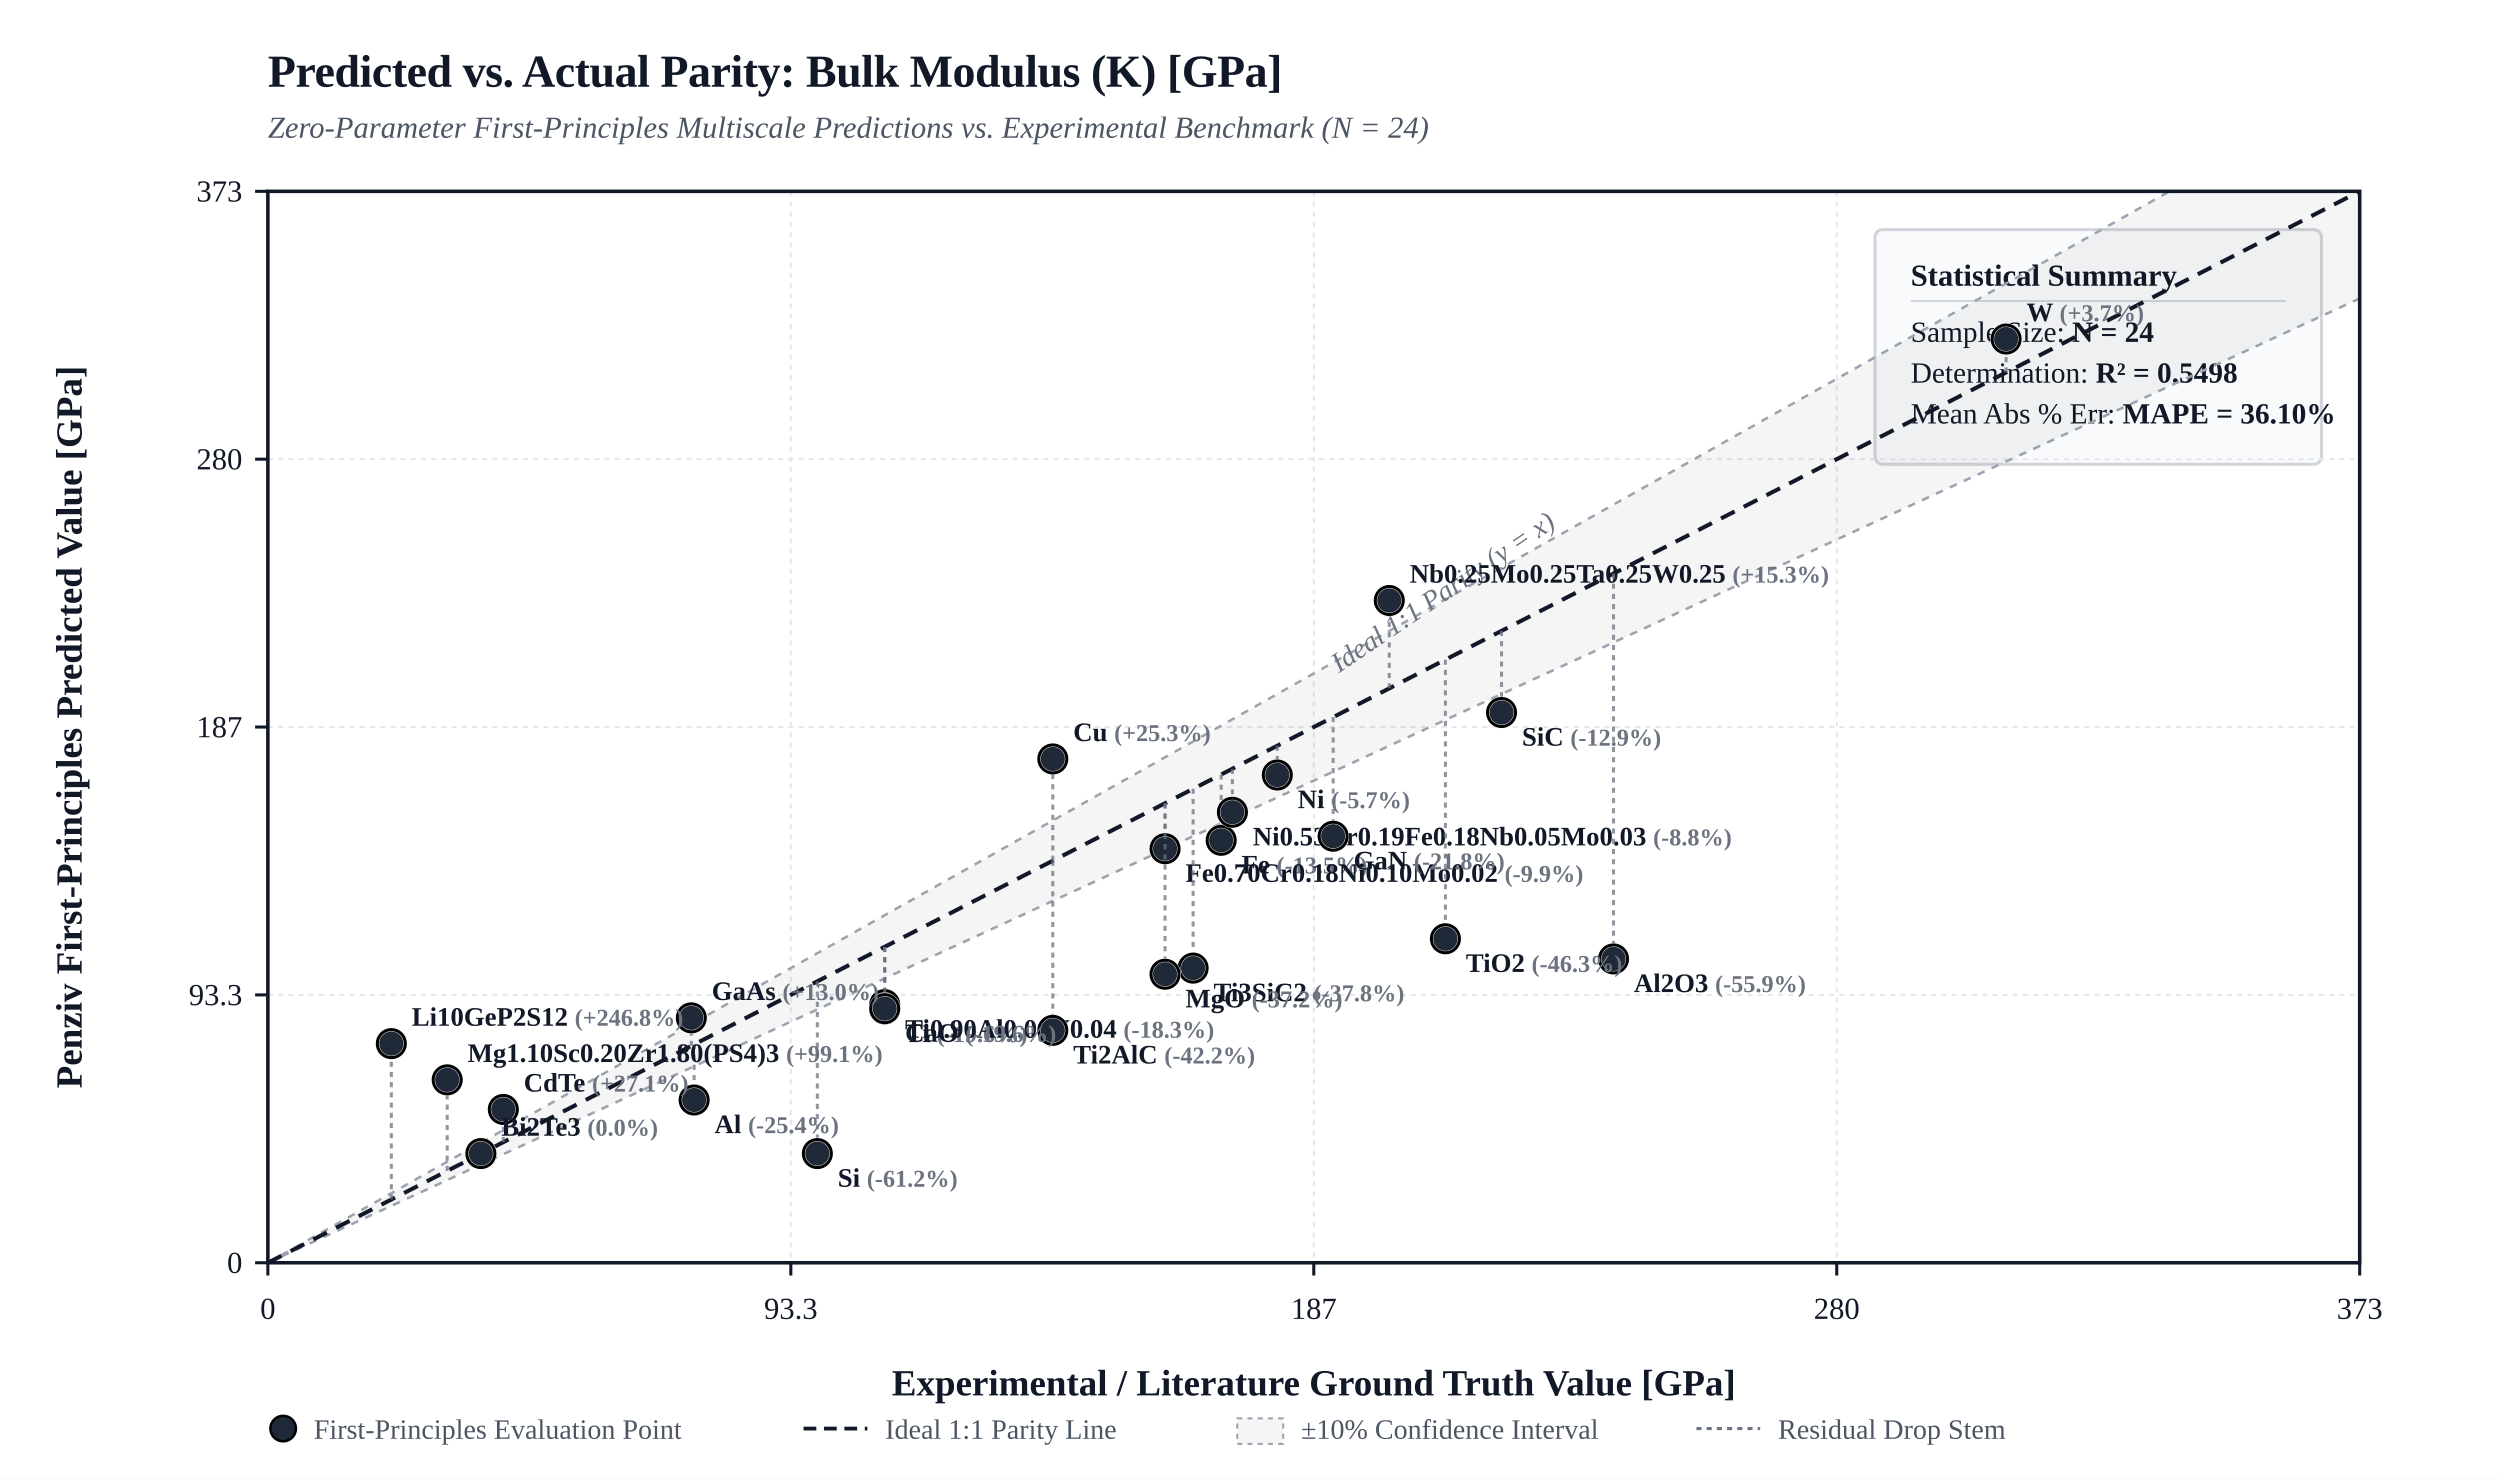
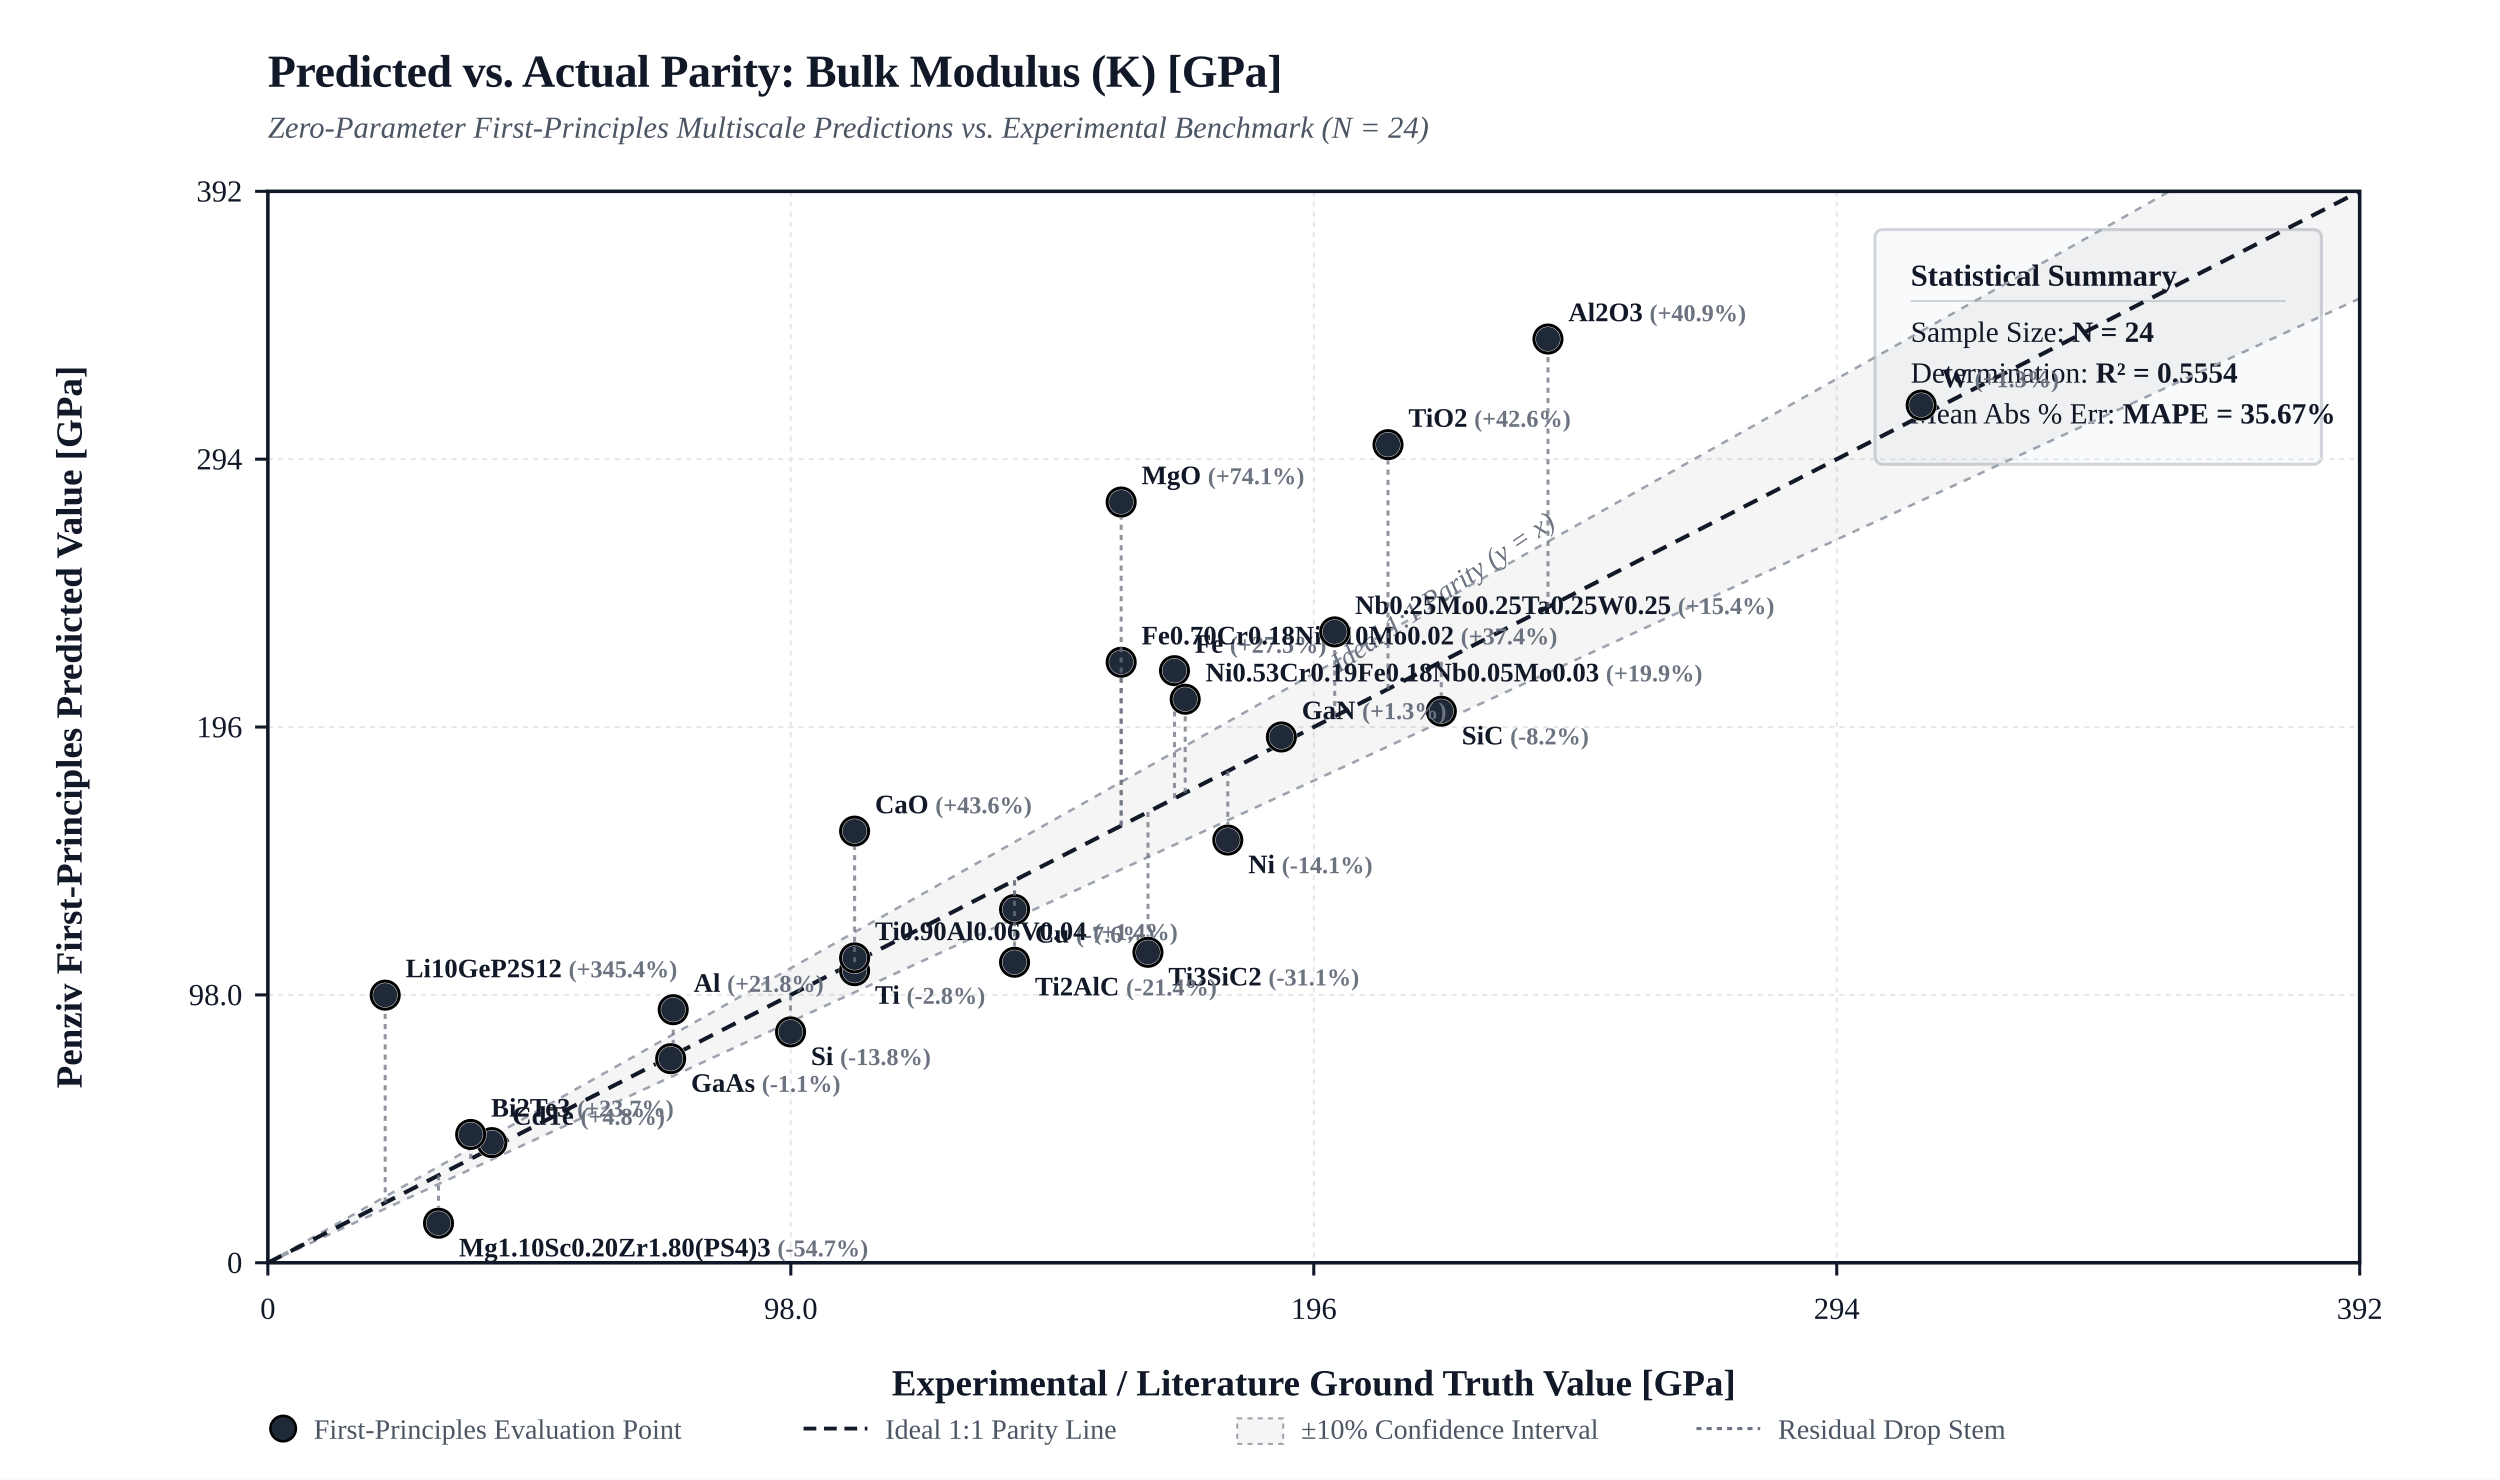
<svg xmlns="http://www.w3.org/2000/svg" viewBox="0 0 980 580" width="100%" height="auto" style="background-color: #FFFFFF; border: 1px solid #E5E7EB; border-radius: 4px; font-family: 'Times New Roman', Times, 'DejaVu Serif', 'TeX Gyre Termes', Georgia, serif;">
  <defs>
    <clipPath id="plotClip">
      <rect x="105" y="75" width="820" height="420" />
    </clipPath>
  </defs>
  <rect x="0" y="0" width="980" height="580" fill="#FFFFFF" />
  <text x="105" y="34" fill="#111827" font-size="18" font-weight="bold" letter-spacing="-0.01em">Predicted vs. Actual Parity: Bulk Modulus (K) [GPa]</text>
  <text x="105" y="54" fill="#4B5563" font-size="12" font-style="italic">Zero-Parameter First-Principles Multiscale Predictions vs. Experimental Benchmark (N = 24)</text>
  <g transform="translate(735, 90)">
    <rect width="175" height="92" rx="3" fill="#F9FAFB" stroke="#D1D5DB" stroke-width="1.2" />
    <text x="14" y="22" fill="#111827" font-size="12" font-weight="bold">Statistical Summary</text>
    <line x1="14" y1="28" x2="161" y2="28" stroke="#D1D5DB" stroke-width="0.8" />
    <text x="14" y="44" fill="#111827" font-size="11.5">Sample Size: <tspan font-weight="bold">N = 24</tspan>
    </text>
-     <text x="14" y="60" fill="#111827" font-size="11.5">Determination: <tspan font-weight="bold">R² = 0.5498</tspan>
+     <text x="14" y="60" fill="#111827" font-size="11.5">Determination: <tspan font-weight="bold">R² = 0.5554</tspan>
    </text>
-     <text x="14" y="76" fill="#111827" font-size="11.5">Mean Abs % Err: <tspan font-weight="bold">MAPE = 36.10%</tspan>
+     <text x="14" y="76" fill="#111827" font-size="11.5">Mean Abs % Err: <tspan font-weight="bold">MAPE = 35.67%</tspan>
    </text>
  </g>
  <line x1="105.0" y1="75" x2="105.0" y2="495" stroke="#E5E7EB" stroke-width="0.8" stroke-dasharray="2,2" />
  <line x1="105" y1="495.0" x2="925" y2="495.0" stroke="#E5E7EB" stroke-width="0.8" stroke-dasharray="2,2" />
  <line x1="100" y1="495.0" x2="105" y2="495.0" stroke="#111827" stroke-width="1.2" />
  <text x="95" y="499.0" fill="#111827" font-size="12" font-weight="500" text-anchor="end">0</text>
  <line x1="105.0" y1="495" x2="105.0" y2="500" stroke="#111827" stroke-width="1.2" />
  <text x="105.0" y="517.0" fill="#111827" font-size="12" font-weight="500" text-anchor="middle">0</text>
  <line x1="310.0" y1="75" x2="310.0" y2="495" stroke="#E5E7EB" stroke-width="0.8" stroke-dasharray="2,2" />
  <line x1="105" y1="390.0" x2="925" y2="390.0" stroke="#E5E7EB" stroke-width="0.8" stroke-dasharray="2,2" />
  <line x1="100" y1="390.0" x2="105" y2="390.0" stroke="#111827" stroke-width="1.2" />
-   <text x="95" y="394.0" fill="#111827" font-size="12" font-weight="500" text-anchor="end">93.3</text>
+   <text x="95" y="394.0" fill="#111827" font-size="12" font-weight="500" text-anchor="end">98.0</text>
  <line x1="310.0" y1="495" x2="310.0" y2="500" stroke="#111827" stroke-width="1.2" />
-   <text x="310.0" y="517.0" fill="#111827" font-size="12" font-weight="500" text-anchor="middle">93.3</text>
+   <text x="310.0" y="517.0" fill="#111827" font-size="12" font-weight="500" text-anchor="middle">98.0</text>
  <line x1="515.0" y1="75" x2="515.0" y2="495" stroke="#E5E7EB" stroke-width="0.8" stroke-dasharray="2,2" />
  <line x1="105" y1="285.0" x2="925" y2="285.0" stroke="#E5E7EB" stroke-width="0.8" stroke-dasharray="2,2" />
  <line x1="100" y1="285.0" x2="105" y2="285.0" stroke="#111827" stroke-width="1.2" />
-   <text x="95" y="289.0" fill="#111827" font-size="12" font-weight="500" text-anchor="end">187</text>
+   <text x="95" y="289.0" fill="#111827" font-size="12" font-weight="500" text-anchor="end">196</text>
  <line x1="515.0" y1="495" x2="515.0" y2="500" stroke="#111827" stroke-width="1.2" />
-   <text x="515.0" y="517.0" fill="#111827" font-size="12" font-weight="500" text-anchor="middle">187</text>
+   <text x="515.0" y="517.0" fill="#111827" font-size="12" font-weight="500" text-anchor="middle">196</text>
  <line x1="720.0" y1="75" x2="720.0" y2="495" stroke="#E5E7EB" stroke-width="0.8" stroke-dasharray="2,2" />
  <line x1="105" y1="180.0" x2="925" y2="180.0" stroke="#E5E7EB" stroke-width="0.8" stroke-dasharray="2,2" />
  <line x1="100" y1="180.0" x2="105" y2="180.0" stroke="#111827" stroke-width="1.2" />
-   <text x="95" y="184.0" fill="#111827" font-size="12" font-weight="500" text-anchor="end">280</text>
+   <text x="95" y="184.0" fill="#111827" font-size="12" font-weight="500" text-anchor="end">294</text>
  <line x1="720.0" y1="495" x2="720.0" y2="500" stroke="#111827" stroke-width="1.2" />
-   <text x="720.0" y="517.0" fill="#111827" font-size="12" font-weight="500" text-anchor="middle">280</text>
+   <text x="720.0" y="517.0" fill="#111827" font-size="12" font-weight="500" text-anchor="middle">294</text>
  <line x1="925.0" y1="75" x2="925.0" y2="495" stroke="#E5E7EB" stroke-width="0.8" stroke-dasharray="2,2" />
  <line x1="105" y1="75.0" x2="925" y2="75.0" stroke="#E5E7EB" stroke-width="0.8" stroke-dasharray="2,2" />
  <line x1="100" y1="75.0" x2="105" y2="75.0" stroke="#111827" stroke-width="1.2" />
-   <text x="95" y="79.0" fill="#111827" font-size="12" font-weight="500" text-anchor="end">373</text>
+   <text x="95" y="79.0" fill="#111827" font-size="12" font-weight="500" text-anchor="end">392</text>
  <line x1="925.0" y1="495" x2="925.0" y2="500" stroke="#111827" stroke-width="1.2" />
-   <text x="925.0" y="517.0" fill="#111827" font-size="12" font-weight="500" text-anchor="middle">373</text>
+   <text x="925.0" y="517.0" fill="#111827" font-size="12" font-weight="500" text-anchor="middle">392</text>
  <polygon points="105.0,495.0 925.0,33.0 925.0,117.0 105.0,495.0" fill="rgba(0, 0, 0, 0.04)" clip-path="url(#plotClip)" />
  <line x1="105.0" y1="495.0" x2="925.0" y2="33.0" stroke="#9CA3AF" stroke-width="1.0" stroke-dasharray="3,3" clip-path="url(#plotClip)" />
  <line x1="105.0" y1="495.0" x2="925.0" y2="117.0" stroke="#9CA3AF" stroke-width="1.0" stroke-dasharray="3,3" clip-path="url(#plotClip)" />
  <line x1="105.0" y1="495.0" x2="925.0" y2="75.0" stroke="#111827" stroke-width="1.6" stroke-dasharray="6,4" clip-path="url(#plotClip)" />
  <text x="535.0" y="273.0" fill="#6B7280" font-size="11" font-style="italic" transform="rotate(-34 515.0 285.0)">Ideal 1:1 Parity (y = x)</text>
  <rect x="105" y="75" width="820" height="420" fill="none" stroke="#111827" stroke-width="1.4" />
  <text x="515.0" y="547.0" fill="#111827" font-size="14.5" font-weight="bold" text-anchor="middle">Experimental / Literature Ground Truth Value [GPa]</text>
  <text x="32" y="285.0" fill="#111827" font-size="14.5" font-weight="bold" text-anchor="middle" transform="rotate(-90 32 285.0)">Penziv First-Principles Predicted Value [GPa]</text>
-   <line x1="412.7" y1="337.4" x2="412.7" y2="297.5" stroke="#6B7280" stroke-width="1.2" stroke-dasharray="2,2" opacity="0.75" clip-path="url(#plotClip)" />
-   <circle cx="412.7" cy="297.5" r="5.5" fill="#1F2937" stroke="#FFFFFF" stroke-width="1.5" />
-   <circle cx="412.7" cy="297.5" r="5.5" fill="none" stroke="#000000" stroke-width="1.2" />
-   <text x="420.7" y="290.5" fill="#111827" font-size="10.5" font-weight="600" text-anchor="start">Cu <tspan fill="#6B7280" font-size="9.5">(+25.3%)</tspan>
+   <line x1="397.7" y1="345.1" x2="397.7" y2="356.5" stroke="#6B7280" stroke-width="1.2" stroke-dasharray="2,2" opacity="0.75" clip-path="url(#plotClip)" />
+   <circle cx="397.7" cy="356.5" r="5.5" fill="#1F2937" stroke="#FFFFFF" stroke-width="1.5" />
+   <circle cx="397.7" cy="356.5" r="5.5" fill="none" stroke="#000000" stroke-width="1.2" />
+   <text x="405.7" y="369.5" fill="#111827" font-size="10.5" font-weight="600" text-anchor="start">Cu <tspan fill="#6B7280" font-size="9.5">(-7.6%)</tspan>
  </text>
-   <line x1="272.1" y1="409.4" x2="272.1" y2="431.2" stroke="#6B7280" stroke-width="1.2" stroke-dasharray="2,2" opacity="0.75" clip-path="url(#plotClip)" />
-   <circle cx="272.1" cy="431.2" r="5.5" fill="#1F2937" stroke="#FFFFFF" stroke-width="1.5" />
-   <circle cx="272.1" cy="431.2" r="5.5" fill="none" stroke="#000000" stroke-width="1.2" />
-   <text x="280.1" y="444.2" fill="#111827" font-size="10.5" font-weight="600" text-anchor="start">Al <tspan fill="#6B7280" font-size="9.5">(-25.4%)</tspan>
+   <line x1="263.9" y1="413.6" x2="263.9" y2="395.8" stroke="#6B7280" stroke-width="1.2" stroke-dasharray="2,2" opacity="0.75" clip-path="url(#plotClip)" />
+   <circle cx="263.9" cy="395.8" r="5.5" fill="#1F2937" stroke="#FFFFFF" stroke-width="1.5" />
+   <circle cx="263.9" cy="395.8" r="5.5" fill="none" stroke="#000000" stroke-width="1.2" />
+   <text x="271.9" y="388.8" fill="#111827" font-size="10.5" font-weight="600" text-anchor="start">Al <tspan fill="#6B7280" font-size="9.5">(+21.8%)</tspan>
  </text>
-   <line x1="500.7" y1="292.3" x2="500.7" y2="303.8" stroke="#6B7280" stroke-width="1.2" stroke-dasharray="2,2" opacity="0.75" clip-path="url(#plotClip)" />
-   <circle cx="500.7" cy="303.8" r="5.5" fill="#1F2937" stroke="#FFFFFF" stroke-width="1.5" />
-   <circle cx="500.7" cy="303.8" r="5.5" fill="none" stroke="#000000" stroke-width="1.2" />
-   <text x="508.7" y="316.8" fill="#111827" font-size="10.5" font-weight="600" text-anchor="start">Ni <tspan fill="#6B7280" font-size="9.5">(-5.7%)</tspan>
+   <line x1="481.3" y1="302.2" x2="481.3" y2="329.3" stroke="#6B7280" stroke-width="1.2" stroke-dasharray="2,2" opacity="0.75" clip-path="url(#plotClip)" />
+   <circle cx="481.3" cy="329.3" r="5.5" fill="#1F2937" stroke="#FFFFFF" stroke-width="1.5" />
+   <circle cx="481.3" cy="329.3" r="5.5" fill="none" stroke="#000000" stroke-width="1.2" />
+   <text x="489.3" y="342.3" fill="#111827" font-size="10.5" font-weight="600" text-anchor="start">Ni <tspan fill="#6B7280" font-size="9.5">(-14.1%)</tspan>
  </text>
-   <line x1="346.8" y1="371.2" x2="346.8" y2="395.5" stroke="#6B7280" stroke-width="1.2" stroke-dasharray="2,2" opacity="0.75" clip-path="url(#plotClip)" />
-   <circle cx="346.8" cy="395.5" r="5.5" fill="#1F2937" stroke="#FFFFFF" stroke-width="1.5" />
-   <circle cx="346.8" cy="395.5" r="5.5" fill="none" stroke="#000000" stroke-width="1.2" />
-   <text x="354.8" y="408.5" fill="#111827" font-size="10.5" font-weight="600" text-anchor="start">Ti <tspan fill="#6B7280" font-size="9.5">(-19.6%)</tspan>
+   <line x1="335.0" y1="377.2" x2="335.0" y2="380.5" stroke="#6B7280" stroke-width="1.2" stroke-dasharray="2,2" opacity="0.75" clip-path="url(#plotClip)" />
+   <circle cx="335.0" cy="380.5" r="5.5" fill="#1F2937" stroke="#FFFFFF" stroke-width="1.5" />
+   <circle cx="335.0" cy="380.5" r="5.5" fill="none" stroke="#000000" stroke-width="1.2" />
+   <text x="343.0" y="393.5" fill="#111827" font-size="10.5" font-weight="600" text-anchor="start">Ti <tspan fill="#6B7280" font-size="9.5">(-2.8%)</tspan>
  </text>
-   <line x1="786.4" y1="146.0" x2="786.4" y2="132.9" stroke="#6B7280" stroke-width="1.2" stroke-dasharray="2,2" opacity="0.75" clip-path="url(#plotClip)" />
-   <circle cx="786.4" cy="132.9" r="5.5" fill="#1F2937" stroke="#FFFFFF" stroke-width="1.5" />
-   <circle cx="786.4" cy="132.9" r="5.5" fill="none" stroke="#000000" stroke-width="1.2" />
-   <text x="794.4" y="125.9" fill="#111827" font-size="10.5" font-weight="600" text-anchor="start">W <tspan fill="#6B7280" font-size="9.5">(+3.7%)</tspan>
+   <line x1="753.1" y1="163.0" x2="753.1" y2="158.8" stroke="#6B7280" stroke-width="1.2" stroke-dasharray="2,2" opacity="0.75" clip-path="url(#plotClip)" />
+   <circle cx="753.1" cy="158.8" r="5.5" fill="#1F2937" stroke="#FFFFFF" stroke-width="1.5" />
+   <circle cx="753.1" cy="158.8" r="5.5" fill="none" stroke="#000000" stroke-width="1.2" />
+   <text x="761.1" y="151.8" fill="#111827" font-size="10.5" font-weight="600" text-anchor="start">W <tspan fill="#6B7280" font-size="9.5">(+1.3%)</tspan>
  </text>
-   <line x1="478.7" y1="303.6" x2="478.7" y2="329.4" stroke="#6B7280" stroke-width="1.2" stroke-dasharray="2,2" opacity="0.75" clip-path="url(#plotClip)" />
-   <circle cx="478.7" cy="329.4" r="5.5" fill="#1F2937" stroke="#FFFFFF" stroke-width="1.5" />
-   <circle cx="478.7" cy="329.4" r="5.5" fill="none" stroke="#000000" stroke-width="1.2" />
-   <text x="486.7" y="342.4" fill="#111827" font-size="10.5" font-weight="600" text-anchor="start">Fe <tspan fill="#6B7280" font-size="9.5">(-13.5%)</tspan>
+   <line x1="460.4" y1="312.9" x2="460.4" y2="262.9" stroke="#6B7280" stroke-width="1.2" stroke-dasharray="2,2" opacity="0.75" clip-path="url(#plotClip)" />
+   <circle cx="460.4" cy="262.9" r="5.5" fill="#1F2937" stroke="#FFFFFF" stroke-width="1.5" />
+   <circle cx="460.4" cy="262.9" r="5.5" fill="none" stroke="#000000" stroke-width="1.2" />
+   <text x="468.4" y="255.9" fill="#111827" font-size="10.5" font-weight="600" text-anchor="start">Fe <tspan fill="#6B7280" font-size="9.5">(+27.5%)</tspan>
  </text>
-   <line x1="456.7" y1="314.9" x2="456.7" y2="332.7" stroke="#6B7280" stroke-width="1.2" stroke-dasharray="2,2" opacity="0.75" clip-path="url(#plotClip)" />
-   <circle cx="456.7" cy="332.7" r="5.5" fill="#1F2937" stroke="#FFFFFF" stroke-width="1.5" />
-   <circle cx="456.7" cy="332.7" r="5.5" fill="none" stroke="#000000" stroke-width="1.2" />
-   <text x="464.7" y="345.7" fill="#111827" font-size="10.5" font-weight="600" text-anchor="start">Fe0.70Cr0.18Ni0.10Mo0.02 <tspan fill="#6B7280" font-size="9.5">(-9.9%)</tspan>
+   <line x1="439.5" y1="323.7" x2="439.5" y2="259.6" stroke="#6B7280" stroke-width="1.2" stroke-dasharray="2,2" opacity="0.75" clip-path="url(#plotClip)" />
+   <circle cx="439.5" cy="259.6" r="5.5" fill="#1F2937" stroke="#FFFFFF" stroke-width="1.5" />
+   <circle cx="439.5" cy="259.6" r="5.5" fill="none" stroke="#000000" stroke-width="1.2" />
+   <text x="447.5" y="252.6" fill="#111827" font-size="10.5" font-weight="600" text-anchor="start">Fe0.70Cr0.18Ni0.10Mo0.02 <tspan fill="#6B7280" font-size="9.5">(+37.4%)</tspan>
  </text>
-   <line x1="483.1" y1="301.4" x2="483.1" y2="318.4" stroke="#6B7280" stroke-width="1.2" stroke-dasharray="2,2" opacity="0.75" clip-path="url(#plotClip)" />
-   <circle cx="483.1" cy="318.4" r="5.5" fill="#1F2937" stroke="#FFFFFF" stroke-width="1.5" />
-   <circle cx="483.1" cy="318.4" r="5.5" fill="none" stroke="#000000" stroke-width="1.2" />
-   <text x="491.1" y="331.4" fill="#111827" font-size="10.5" font-weight="600" text-anchor="start">Ni0.53Cr0.19Fe0.18Nb0.05Mo0.03 <tspan fill="#6B7280" font-size="9.5">(-8.8%)</tspan>
+   <line x1="464.6" y1="310.8" x2="464.6" y2="274.1" stroke="#6B7280" stroke-width="1.2" stroke-dasharray="2,2" opacity="0.75" clip-path="url(#plotClip)" />
+   <circle cx="464.6" cy="274.1" r="5.5" fill="#1F2937" stroke="#FFFFFF" stroke-width="1.5" />
+   <circle cx="464.6" cy="274.1" r="5.5" fill="none" stroke="#000000" stroke-width="1.2" />
+   <text x="472.6" y="267.1" fill="#111827" font-size="10.5" font-weight="600" text-anchor="start">Ni0.53Cr0.19Fe0.18Nb0.05Mo0.03 <tspan fill="#6B7280" font-size="9.5">(+19.9%)</tspan>
  </text>
-   <line x1="346.8" y1="371.2" x2="346.8" y2="393.8" stroke="#6B7280" stroke-width="1.2" stroke-dasharray="2,2" opacity="0.75" clip-path="url(#plotClip)" />
-   <circle cx="346.8" cy="393.8" r="5.5" fill="#1F2937" stroke="#FFFFFF" stroke-width="1.5" />
-   <circle cx="346.8" cy="393.8" r="5.5" fill="none" stroke="#000000" stroke-width="1.2" />
-   <text x="354.8" y="406.8" fill="#111827" font-size="10.5" font-weight="600" text-anchor="start">Ti0.90Al0.06V0.04 <tspan fill="#6B7280" font-size="9.5">(-18.3%)</tspan>
+   <line x1="335.0" y1="377.2" x2="335.0" y2="375.5" stroke="#6B7280" stroke-width="1.2" stroke-dasharray="2,2" opacity="0.75" clip-path="url(#plotClip)" />
+   <circle cx="335.0" cy="375.5" r="5.5" fill="#1F2937" stroke="#FFFFFF" stroke-width="1.5" />
+   <circle cx="335.0" cy="375.5" r="5.5" fill="none" stroke="#000000" stroke-width="1.2" />
+   <text x="343.0" y="368.5" fill="#111827" font-size="10.5" font-weight="600" text-anchor="start">Ti0.90Al0.06V0.04 <tspan fill="#6B7280" font-size="9.5">(+1.4%)</tspan>
  </text>
-   <line x1="544.6" y1="269.8" x2="544.6" y2="235.4" stroke="#6B7280" stroke-width="1.2" stroke-dasharray="2,2" opacity="0.75" clip-path="url(#plotClip)" />
-   <circle cx="544.6" cy="235.4" r="5.5" fill="#1F2937" stroke="#FFFFFF" stroke-width="1.5" />
-   <circle cx="544.6" cy="235.4" r="5.5" fill="none" stroke="#000000" stroke-width="1.2" />
-   <text x="552.6" y="228.4" fill="#111827" font-size="10.5" font-weight="600" text-anchor="start">Nb0.25Mo0.25Ta0.25W0.25 <tspan fill="#6B7280" font-size="9.5">(+15.3%)</tspan>
+   <line x1="523.2" y1="280.8" x2="523.2" y2="247.7" stroke="#6B7280" stroke-width="1.2" stroke-dasharray="2,2" opacity="0.75" clip-path="url(#plotClip)" />
+   <circle cx="523.2" cy="247.7" r="5.5" fill="#1F2937" stroke="#FFFFFF" stroke-width="1.5" />
+   <circle cx="523.2" cy="247.7" r="5.5" fill="none" stroke="#000000" stroke-width="1.2" />
+   <text x="531.2" y="240.7" fill="#111827" font-size="10.5" font-weight="600" text-anchor="start">Nb0.25Mo0.25Ta0.25W0.25 <tspan fill="#6B7280" font-size="9.5">(+15.4%)</tspan>
  </text>
-   <line x1="467.7" y1="309.2" x2="467.7" y2="379.5" stroke="#6B7280" stroke-width="1.2" stroke-dasharray="2,2" opacity="0.75" clip-path="url(#plotClip)" />
-   <circle cx="467.7" cy="379.5" r="5.5" fill="#1F2937" stroke="#FFFFFF" stroke-width="1.5" />
-   <circle cx="467.7" cy="379.5" r="5.5" fill="none" stroke="#000000" stroke-width="1.2" />
-   <text x="475.7" y="392.5" fill="#111827" font-size="10.5" font-weight="600" text-anchor="start">Ti3SiC2 <tspan fill="#6B7280" font-size="9.5">(-37.8%)</tspan>
+   <line x1="450.0" y1="318.3" x2="450.0" y2="373.3" stroke="#6B7280" stroke-width="1.2" stroke-dasharray="2,2" opacity="0.75" clip-path="url(#plotClip)" />
+   <circle cx="450.0" cy="373.3" r="5.5" fill="#1F2937" stroke="#FFFFFF" stroke-width="1.5" />
+   <circle cx="450.0" cy="373.3" r="5.5" fill="none" stroke="#000000" stroke-width="1.2" />
+   <text x="458.0" y="386.3" fill="#111827" font-size="10.5" font-weight="600" text-anchor="start">Ti3SiC2 <tspan fill="#6B7280" font-size="9.5">(-31.1%)</tspan>
  </text>
-   <line x1="412.7" y1="337.4" x2="412.7" y2="403.9" stroke="#6B7280" stroke-width="1.2" stroke-dasharray="2,2" opacity="0.75" clip-path="url(#plotClip)" />
-   <circle cx="412.7" cy="403.9" r="5.5" fill="#1F2937" stroke="#FFFFFF" stroke-width="1.5" />
-   <circle cx="412.7" cy="403.9" r="5.5" fill="none" stroke="#000000" stroke-width="1.2" />
-   <text x="420.7" y="416.9" fill="#111827" font-size="10.5" font-weight="600" text-anchor="start">Ti2AlC <tspan fill="#6B7280" font-size="9.5">(-42.2%)</tspan>
+   <line x1="397.7" y1="345.1" x2="397.7" y2="377.2" stroke="#6B7280" stroke-width="1.2" stroke-dasharray="2,2" opacity="0.75" clip-path="url(#plotClip)" />
+   <circle cx="397.7" cy="377.2" r="5.5" fill="#1F2937" stroke="#FFFFFF" stroke-width="1.5" />
+   <circle cx="397.7" cy="377.2" r="5.5" fill="none" stroke="#000000" stroke-width="1.2" />
+   <text x="405.7" y="390.2" fill="#111827" font-size="10.5" font-weight="600" text-anchor="start">Ti2AlC <tspan fill="#6B7280" font-size="9.5">(-21.4%)</tspan>
  </text>
-   <line x1="346.8" y1="371.2" x2="346.8" y2="395.4" stroke="#6B7280" stroke-width="1.2" stroke-dasharray="2,2" opacity="0.75" clip-path="url(#plotClip)" />
-   <circle cx="346.8" cy="395.4" r="5.5" fill="#1F2937" stroke="#FFFFFF" stroke-width="1.5" />
-   <circle cx="346.8" cy="395.4" r="5.5" fill="none" stroke="#000000" stroke-width="1.2" />
-   <text x="354.8" y="408.4" fill="#111827" font-size="10.5" font-weight="600" text-anchor="start">CaO <tspan fill="#6B7280" font-size="9.5">(-19.6%)</tspan>
+   <line x1="335.0" y1="377.2" x2="335.0" y2="325.8" stroke="#6B7280" stroke-width="1.2" stroke-dasharray="2,2" opacity="0.75" clip-path="url(#plotClip)" />
+   <circle cx="335.0" cy="325.8" r="5.5" fill="#1F2937" stroke="#FFFFFF" stroke-width="1.5" />
+   <circle cx="335.0" cy="325.8" r="5.5" fill="none" stroke="#000000" stroke-width="1.2" />
+   <text x="343.0" y="318.8" fill="#111827" font-size="10.5" font-weight="600" text-anchor="start">CaO <tspan fill="#6B7280" font-size="9.5">(+43.6%)</tspan>
  </text>
-   <line x1="456.7" y1="314.9" x2="456.7" y2="381.9" stroke="#6B7280" stroke-width="1.2" stroke-dasharray="2,2" opacity="0.75" clip-path="url(#plotClip)" />
-   <circle cx="456.7" cy="381.9" r="5.5" fill="#1F2937" stroke="#FFFFFF" stroke-width="1.5" />
-   <circle cx="456.7" cy="381.9" r="5.5" fill="none" stroke="#000000" stroke-width="1.2" />
-   <text x="464.7" y="394.9" fill="#111827" font-size="10.5" font-weight="600" text-anchor="start">MgO <tspan fill="#6B7280" font-size="9.5">(-37.2%)</tspan>
+   <line x1="439.5" y1="323.7" x2="439.5" y2="196.8" stroke="#6B7280" stroke-width="1.2" stroke-dasharray="2,2" opacity="0.75" clip-path="url(#plotClip)" />
+   <circle cx="439.5" cy="196.8" r="5.5" fill="#1F2937" stroke="#FFFFFF" stroke-width="1.5" />
+   <circle cx="439.5" cy="196.8" r="5.5" fill="none" stroke="#000000" stroke-width="1.2" />
+   <text x="447.5" y="189.8" fill="#111827" font-size="10.5" font-weight="600" text-anchor="start">MgO <tspan fill="#6B7280" font-size="9.5">(+74.1%)</tspan>
  </text>
-   <line x1="632.5" y1="224.8" x2="632.5" y2="375.9" stroke="#6B7280" stroke-width="1.2" stroke-dasharray="2,2" opacity="0.75" clip-path="url(#plotClip)" />
-   <circle cx="632.5" cy="375.9" r="5.5" fill="#1F2937" stroke="#FFFFFF" stroke-width="1.5" />
-   <circle cx="632.5" cy="375.9" r="5.5" fill="none" stroke="#000000" stroke-width="1.2" />
-   <text x="640.5" y="388.9" fill="#111827" font-size="10.5" font-weight="600" text-anchor="start">Al2O3 <tspan fill="#6B7280" font-size="9.5">(-55.9%)</tspan>
+   <line x1="606.8" y1="238.0" x2="606.8" y2="132.9" stroke="#6B7280" stroke-width="1.2" stroke-dasharray="2,2" opacity="0.75" clip-path="url(#plotClip)" />
+   <circle cx="606.8" cy="132.9" r="5.5" fill="#1F2937" stroke="#FFFFFF" stroke-width="1.5" />
+   <circle cx="606.8" cy="132.9" r="5.5" fill="none" stroke="#000000" stroke-width="1.2" />
+   <text x="614.8" y="125.9" fill="#111827" font-size="10.5" font-weight="600" text-anchor="start">Al2O3 <tspan fill="#6B7280" font-size="9.5">(+40.9%)</tspan>
  </text>
-   <line x1="566.6" y1="258.6" x2="566.6" y2="368.0" stroke="#6B7280" stroke-width="1.2" stroke-dasharray="2,2" opacity="0.75" clip-path="url(#plotClip)" />
-   <circle cx="566.6" cy="368.0" r="5.5" fill="#1F2937" stroke="#FFFFFF" stroke-width="1.5" />
-   <circle cx="566.6" cy="368.0" r="5.5" fill="none" stroke="#000000" stroke-width="1.2" />
-   <text x="574.6" y="381.0" fill="#111827" font-size="10.5" font-weight="600" text-anchor="start">TiO2 <tspan fill="#6B7280" font-size="9.5">(-46.3%)</tspan>
+   <line x1="544.1" y1="270.1" x2="544.1" y2="174.3" stroke="#6B7280" stroke-width="1.2" stroke-dasharray="2,2" opacity="0.75" clip-path="url(#plotClip)" />
+   <circle cx="544.1" cy="174.3" r="5.5" fill="#1F2937" stroke="#FFFFFF" stroke-width="1.5" />
+   <circle cx="544.1" cy="174.3" r="5.5" fill="none" stroke="#000000" stroke-width="1.2" />
+   <text x="552.1" y="167.3" fill="#111827" font-size="10.5" font-weight="600" text-anchor="start">TiO2 <tspan fill="#6B7280" font-size="9.5">(+42.6%)</tspan>
  </text>
-   <line x1="588.6" y1="247.3" x2="588.6" y2="279.3" stroke="#6B7280" stroke-width="1.2" stroke-dasharray="2,2" opacity="0.75" clip-path="url(#plotClip)" />
-   <circle cx="588.6" cy="279.3" r="5.5" fill="#1F2937" stroke="#FFFFFF" stroke-width="1.5" />
-   <circle cx="588.6" cy="279.3" r="5.5" fill="none" stroke="#000000" stroke-width="1.2" />
-   <text x="596.6" y="292.3" fill="#111827" font-size="10.5" font-weight="600" text-anchor="start">SiC <tspan fill="#6B7280" font-size="9.5">(-12.9%)</tspan>
+   <line x1="565.0" y1="259.4" x2="565.0" y2="278.8" stroke="#6B7280" stroke-width="1.2" stroke-dasharray="2,2" opacity="0.75" clip-path="url(#plotClip)" />
+   <circle cx="565.0" cy="278.8" r="5.5" fill="#1F2937" stroke="#FFFFFF" stroke-width="1.5" />
+   <circle cx="565.0" cy="278.8" r="5.5" fill="none" stroke="#000000" stroke-width="1.2" />
+   <text x="573.0" y="291.8" fill="#111827" font-size="10.5" font-weight="600" text-anchor="start">SiC <tspan fill="#6B7280" font-size="9.5">(-8.2%)</tspan>
  </text>
-   <line x1="522.6" y1="281.1" x2="522.6" y2="327.8" stroke="#6B7280" stroke-width="1.2" stroke-dasharray="2,2" opacity="0.75" clip-path="url(#plotClip)" />
-   <circle cx="522.6" cy="327.8" r="5.5" fill="#1F2937" stroke="#FFFFFF" stroke-width="1.5" />
-   <circle cx="522.6" cy="327.8" r="5.5" fill="none" stroke="#000000" stroke-width="1.2" />
-   <text x="530.6" y="340.8" fill="#111827" font-size="10.5" font-weight="600" text-anchor="start">GaN <tspan fill="#6B7280" font-size="9.5">(-21.8%)</tspan>
+   <line x1="502.3" y1="291.5" x2="502.3" y2="288.9" stroke="#6B7280" stroke-width="1.2" stroke-dasharray="2,2" opacity="0.75" clip-path="url(#plotClip)" />
+   <circle cx="502.3" cy="288.9" r="5.5" fill="#1F2937" stroke="#FFFFFF" stroke-width="1.5" />
+   <circle cx="502.3" cy="288.9" r="5.5" fill="none" stroke="#000000" stroke-width="1.2" />
+   <text x="510.3" y="281.9" fill="#111827" font-size="10.5" font-weight="600" text-anchor="start">GaN <tspan fill="#6B7280" font-size="9.5">(+1.3%)</tspan>
  </text>
-   <line x1="320.4" y1="384.7" x2="320.4" y2="452.2" stroke="#6B7280" stroke-width="1.2" stroke-dasharray="2,2" opacity="0.75" clip-path="url(#plotClip)" />
-   <circle cx="320.4" cy="452.2" r="5.5" fill="#1F2937" stroke="#FFFFFF" stroke-width="1.5" />
-   <circle cx="320.4" cy="452.2" r="5.5" fill="none" stroke="#000000" stroke-width="1.2" />
-   <text x="328.4" y="465.2" fill="#111827" font-size="10.5" font-weight="600" text-anchor="start">Si <tspan fill="#6B7280" font-size="9.5">(-61.2%)</tspan>
+   <line x1="309.9" y1="390.1" x2="309.9" y2="404.5" stroke="#6B7280" stroke-width="1.2" stroke-dasharray="2,2" opacity="0.75" clip-path="url(#plotClip)" />
+   <circle cx="309.9" cy="404.5" r="5.5" fill="#1F2937" stroke="#FFFFFF" stroke-width="1.5" />
+   <circle cx="309.9" cy="404.5" r="5.5" fill="none" stroke="#000000" stroke-width="1.2" />
+   <text x="317.9" y="417.5" fill="#111827" font-size="10.5" font-weight="600" text-anchor="start">Si <tspan fill="#6B7280" font-size="9.5">(-13.8%)</tspan>
  </text>
-   <line x1="271.0" y1="410.0" x2="271.0" y2="399.0" stroke="#6B7280" stroke-width="1.2" stroke-dasharray="2,2" opacity="0.75" clip-path="url(#plotClip)" />
-   <circle cx="271.0" cy="399.0" r="5.5" fill="#1F2937" stroke="#FFFFFF" stroke-width="1.5" />
-   <circle cx="271.0" cy="399.0" r="5.5" fill="none" stroke="#000000" stroke-width="1.2" />
-   <text x="279.0" y="392.0" fill="#111827" font-size="10.5" font-weight="600" text-anchor="start">GaAs <tspan fill="#6B7280" font-size="9.5">(+13.0%)</tspan>
+   <line x1="262.9" y1="414.1" x2="262.9" y2="415.0" stroke="#6B7280" stroke-width="1.2" stroke-dasharray="2,2" opacity="0.75" clip-path="url(#plotClip)" />
+   <circle cx="262.9" cy="415.0" r="5.5" fill="#1F2937" stroke="#FFFFFF" stroke-width="1.5" />
+   <circle cx="262.9" cy="415.0" r="5.5" fill="none" stroke="#000000" stroke-width="1.2" />
+   <text x="270.9" y="428.0" fill="#111827" font-size="10.5" font-weight="600" text-anchor="start">GaAs <tspan fill="#6B7280" font-size="9.5">(-1.1%)</tspan>
  </text>
-   <line x1="197.3" y1="447.7" x2="197.3" y2="434.9" stroke="#6B7280" stroke-width="1.2" stroke-dasharray="2,2" opacity="0.75" clip-path="url(#plotClip)" />
-   <circle cx="197.3" cy="434.9" r="5.5" fill="#1F2937" stroke="#FFFFFF" stroke-width="1.5" />
-   <circle cx="197.3" cy="434.9" r="5.5" fill="none" stroke="#000000" stroke-width="1.2" />
-   <text x="205.3" y="427.9" fill="#111827" font-size="10.5" font-weight="600" text-anchor="start">CdTe <tspan fill="#6B7280" font-size="9.5">(+27.1%)</tspan>
+   <line x1="192.8" y1="450.0" x2="192.8" y2="447.9" stroke="#6B7280" stroke-width="1.2" stroke-dasharray="2,2" opacity="0.75" clip-path="url(#plotClip)" />
+   <circle cx="192.8" cy="447.9" r="5.5" fill="#1F2937" stroke="#FFFFFF" stroke-width="1.5" />
+   <circle cx="192.8" cy="447.9" r="5.5" fill="none" stroke="#000000" stroke-width="1.2" />
+   <text x="200.8" y="440.9" fill="#111827" font-size="10.5" font-weight="600" text-anchor="start">CdTe <tspan fill="#6B7280" font-size="9.5">(+4.8%)</tspan>
  </text>
-   <line x1="188.5" y1="452.2" x2="188.5" y2="452.2" stroke="#6B7280" stroke-width="1.2" stroke-dasharray="2,2" opacity="0.75" clip-path="url(#plotClip)" />
-   <circle cx="188.5" cy="452.2" r="5.5" fill="#1F2937" stroke="#FFFFFF" stroke-width="1.5" />
-   <circle cx="188.5" cy="452.2" r="5.5" fill="none" stroke="#000000" stroke-width="1.2" />
-   <text x="196.5" y="445.2" fill="#111827" font-size="10.5" font-weight="600" text-anchor="start">Bi2Te3 <tspan fill="#6B7280" font-size="9.5">(0.0%)</tspan>
+   <line x1="184.5" y1="454.3" x2="184.5" y2="444.7" stroke="#6B7280" stroke-width="1.2" stroke-dasharray="2,2" opacity="0.75" clip-path="url(#plotClip)" />
+   <circle cx="184.5" cy="444.7" r="5.5" fill="#1F2937" stroke="#FFFFFF" stroke-width="1.5" />
+   <circle cx="184.5" cy="444.7" r="5.5" fill="none" stroke="#000000" stroke-width="1.2" />
+   <text x="192.5" y="437.7" fill="#111827" font-size="10.5" font-weight="600" text-anchor="start">Bi2Te3 <tspan fill="#6B7280" font-size="9.5">(+23.7%)</tspan>
  </text>
-   <line x1="175.3" y1="459.0" x2="175.3" y2="423.3" stroke="#6B7280" stroke-width="1.2" stroke-dasharray="2,2" opacity="0.75" clip-path="url(#plotClip)" />
-   <circle cx="175.3" cy="423.3" r="5.5" fill="#1F2937" stroke="#FFFFFF" stroke-width="1.5" />
-   <circle cx="175.3" cy="423.3" r="5.5" fill="none" stroke="#000000" stroke-width="1.2" />
-   <text x="183.3" y="416.3" fill="#111827" font-size="10.5" font-weight="600" text-anchor="start">Mg1.10Sc0.20Zr1.80(PS4)3 <tspan fill="#6B7280" font-size="9.5">(+99.1%)</tspan>
+   <line x1="171.9" y1="460.7" x2="171.9" y2="479.5" stroke="#6B7280" stroke-width="1.2" stroke-dasharray="2,2" opacity="0.75" clip-path="url(#plotClip)" />
+   <circle cx="171.9" cy="479.5" r="5.5" fill="#1F2937" stroke="#FFFFFF" stroke-width="1.5" />
+   <circle cx="171.9" cy="479.5" r="5.5" fill="none" stroke="#000000" stroke-width="1.2" />
+   <text x="179.9" y="492.5" fill="#111827" font-size="10.5" font-weight="600" text-anchor="start">Mg1.10Sc0.20Zr1.80(PS4)3 <tspan fill="#6B7280" font-size="9.5">(-54.7%)</tspan>
  </text>
-   <line x1="153.4" y1="470.2" x2="153.4" y2="409.1" stroke="#6B7280" stroke-width="1.2" stroke-dasharray="2,2" opacity="0.75" clip-path="url(#plotClip)" />
-   <circle cx="153.4" cy="409.1" r="5.5" fill="#1F2937" stroke="#FFFFFF" stroke-width="1.5" />
-   <circle cx="153.4" cy="409.1" r="5.5" fill="none" stroke="#000000" stroke-width="1.2" />
-   <text x="161.4" y="402.1" fill="#111827" font-size="10.5" font-weight="600" text-anchor="start">Li10GeP2S12 <tspan fill="#6B7280" font-size="9.5">(+246.8%)</tspan>
+   <line x1="151.0" y1="471.4" x2="151.0" y2="390.1" stroke="#6B7280" stroke-width="1.2" stroke-dasharray="2,2" opacity="0.75" clip-path="url(#plotClip)" />
+   <circle cx="151.0" cy="390.1" r="5.5" fill="#1F2937" stroke="#FFFFFF" stroke-width="1.5" />
+   <circle cx="151.0" cy="390.1" r="5.5" fill="none" stroke="#000000" stroke-width="1.2" />
+   <text x="159.0" y="383.1" fill="#111827" font-size="10.5" font-weight="600" text-anchor="start">Li10GeP2S12 <tspan fill="#6B7280" font-size="9.5">(+345.4%)</tspan>
  </text>
  <g transform="translate(105, 564)" font-size="11" fill="#4B5563">
    <circle cx="6" cy="-4" r="5" fill="#1F2937" stroke="#000000" stroke-width="1.0" />
    <text x="18" y="0">First-Principles Evaluation Point</text>
    <line x1="210" y1="-4" x2="235" y2="-4" stroke="#111827" stroke-dasharray="5,3" stroke-width="1.5" />
    <text x="242" y="0">Ideal 1:1 Parity Line</text>
    <rect x="380" y="-8" width="18" height="10" fill="rgba(0, 0, 0, 0.04)" stroke="#9CA3AF" stroke-dasharray="2,2" stroke-width="0.8" />
    <text x="405" y="0">±10% Confidence Interval</text>
    <line x1="560" y1="-4" x2="585" y2="-4" stroke="#6B7280" stroke-dasharray="2,2" stroke-width="1.2" />
    <text x="592" y="0">Residual Drop Stem</text>
  </g>
</svg>
